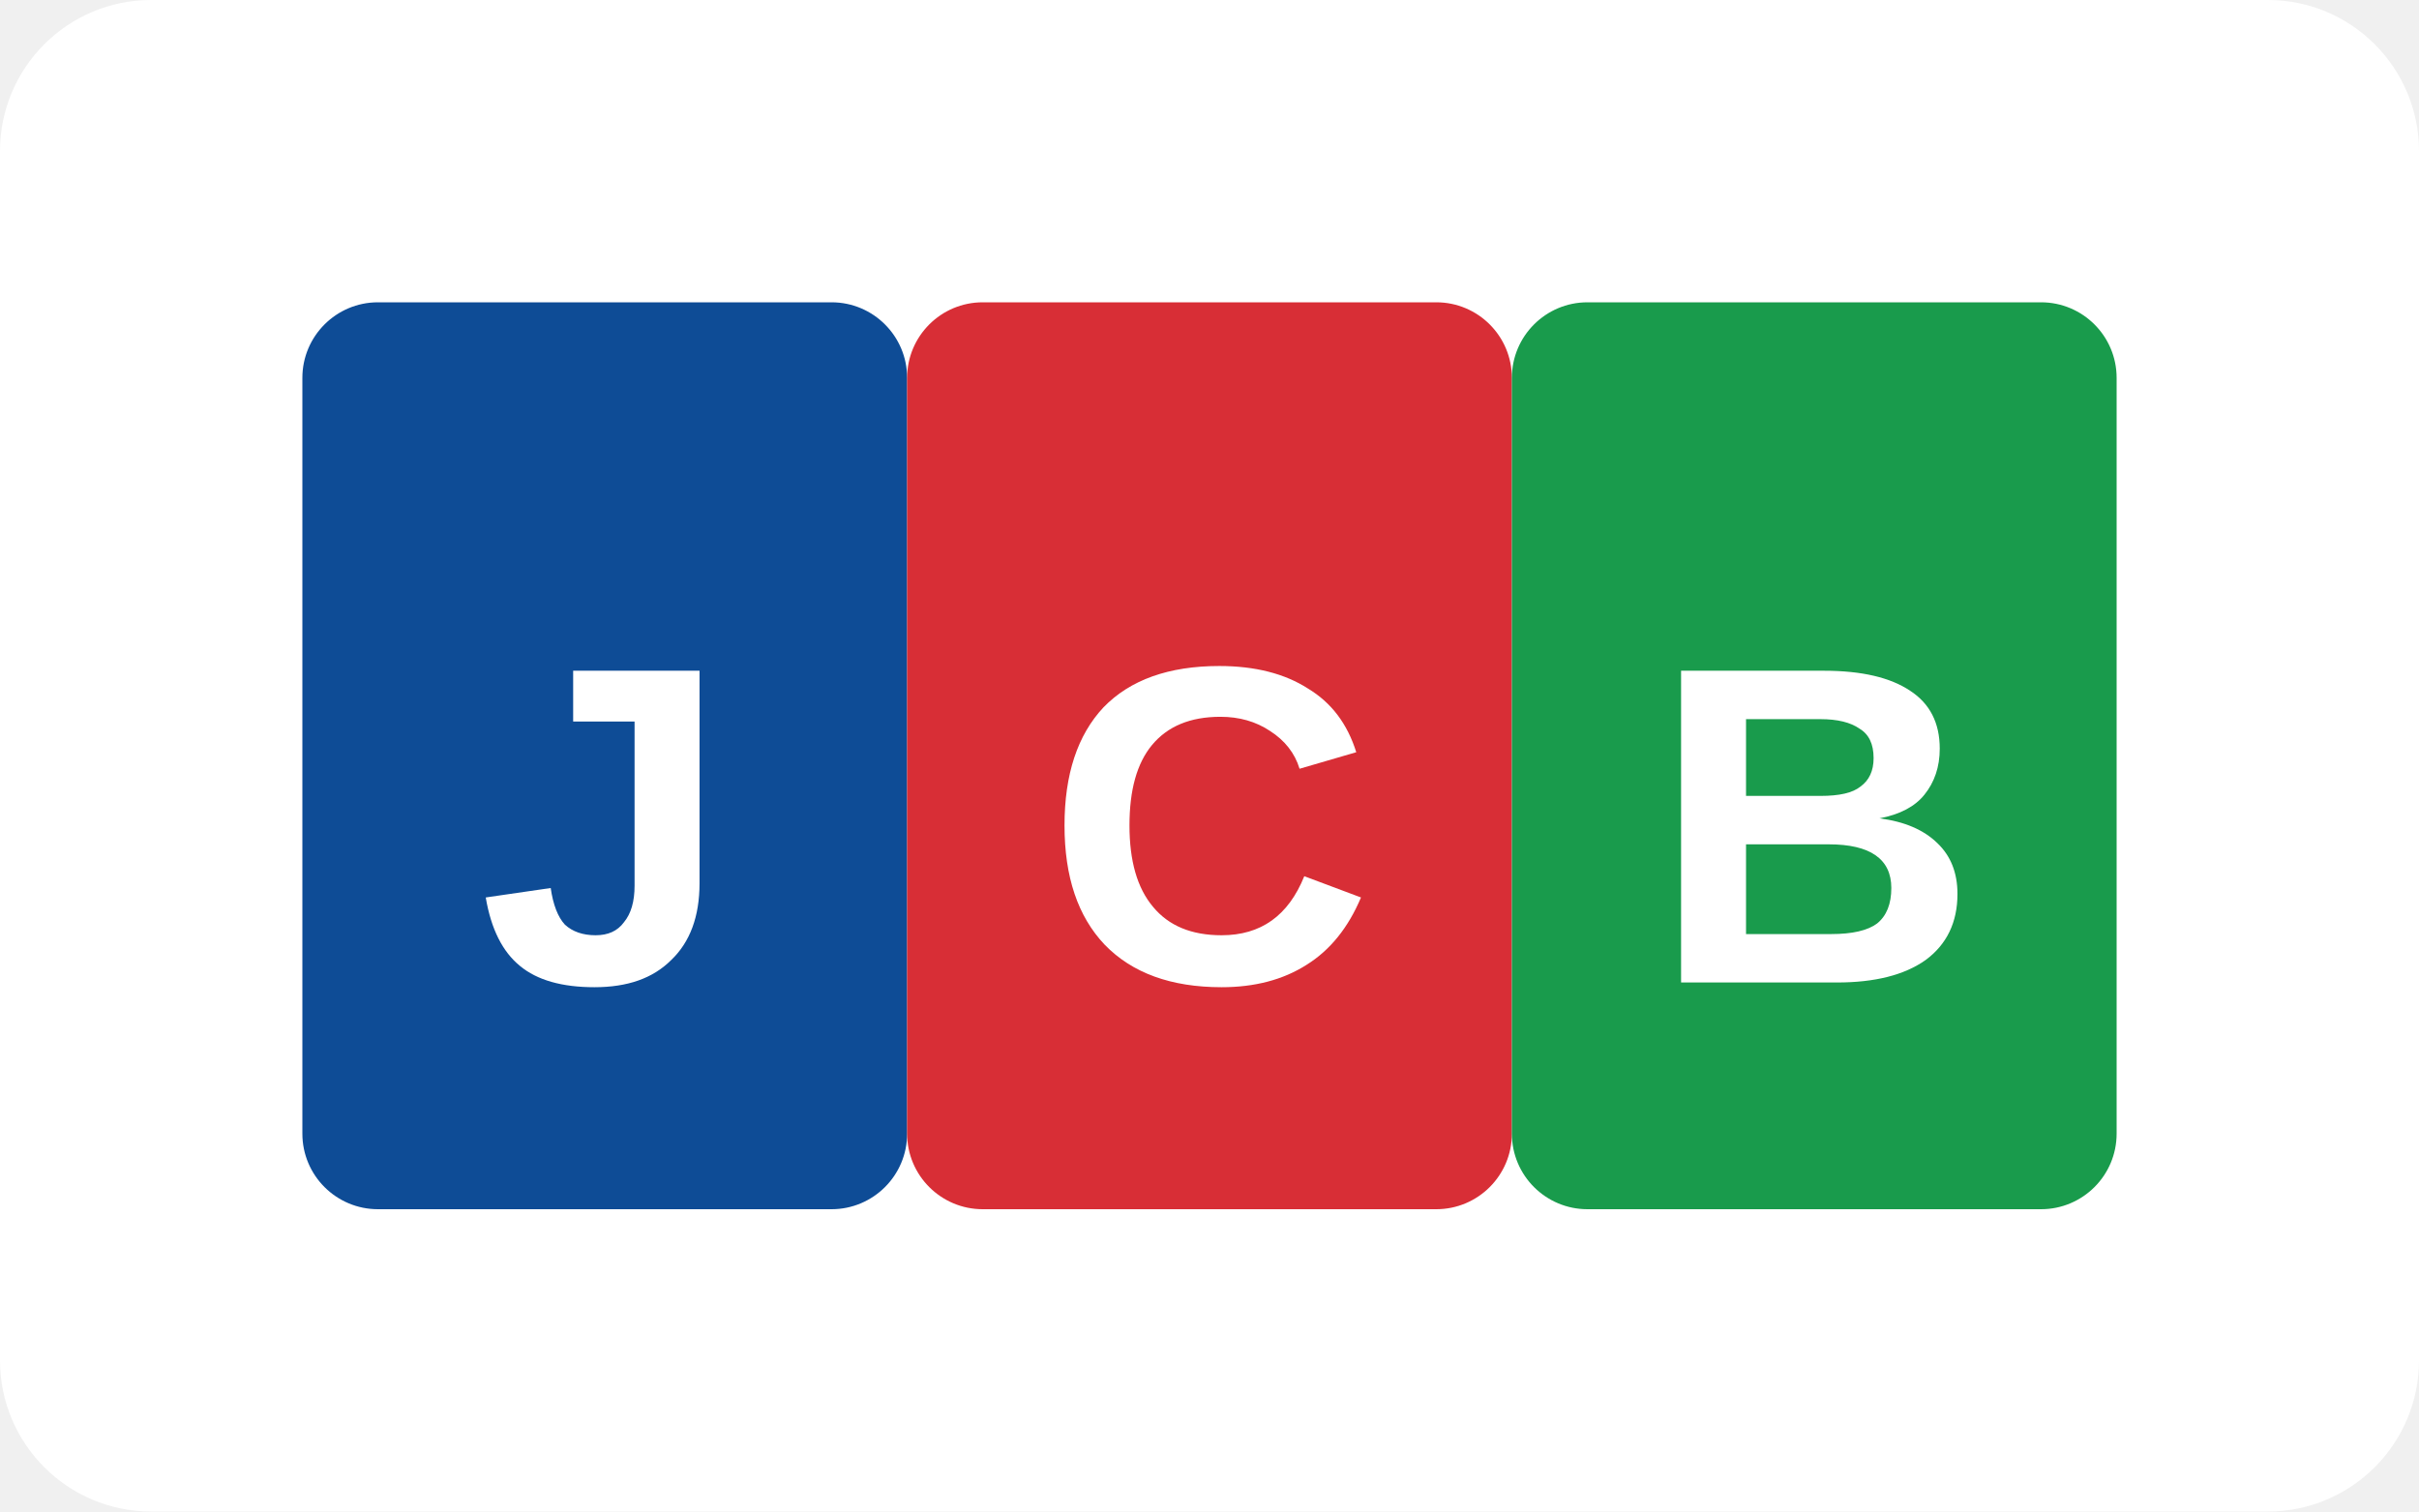
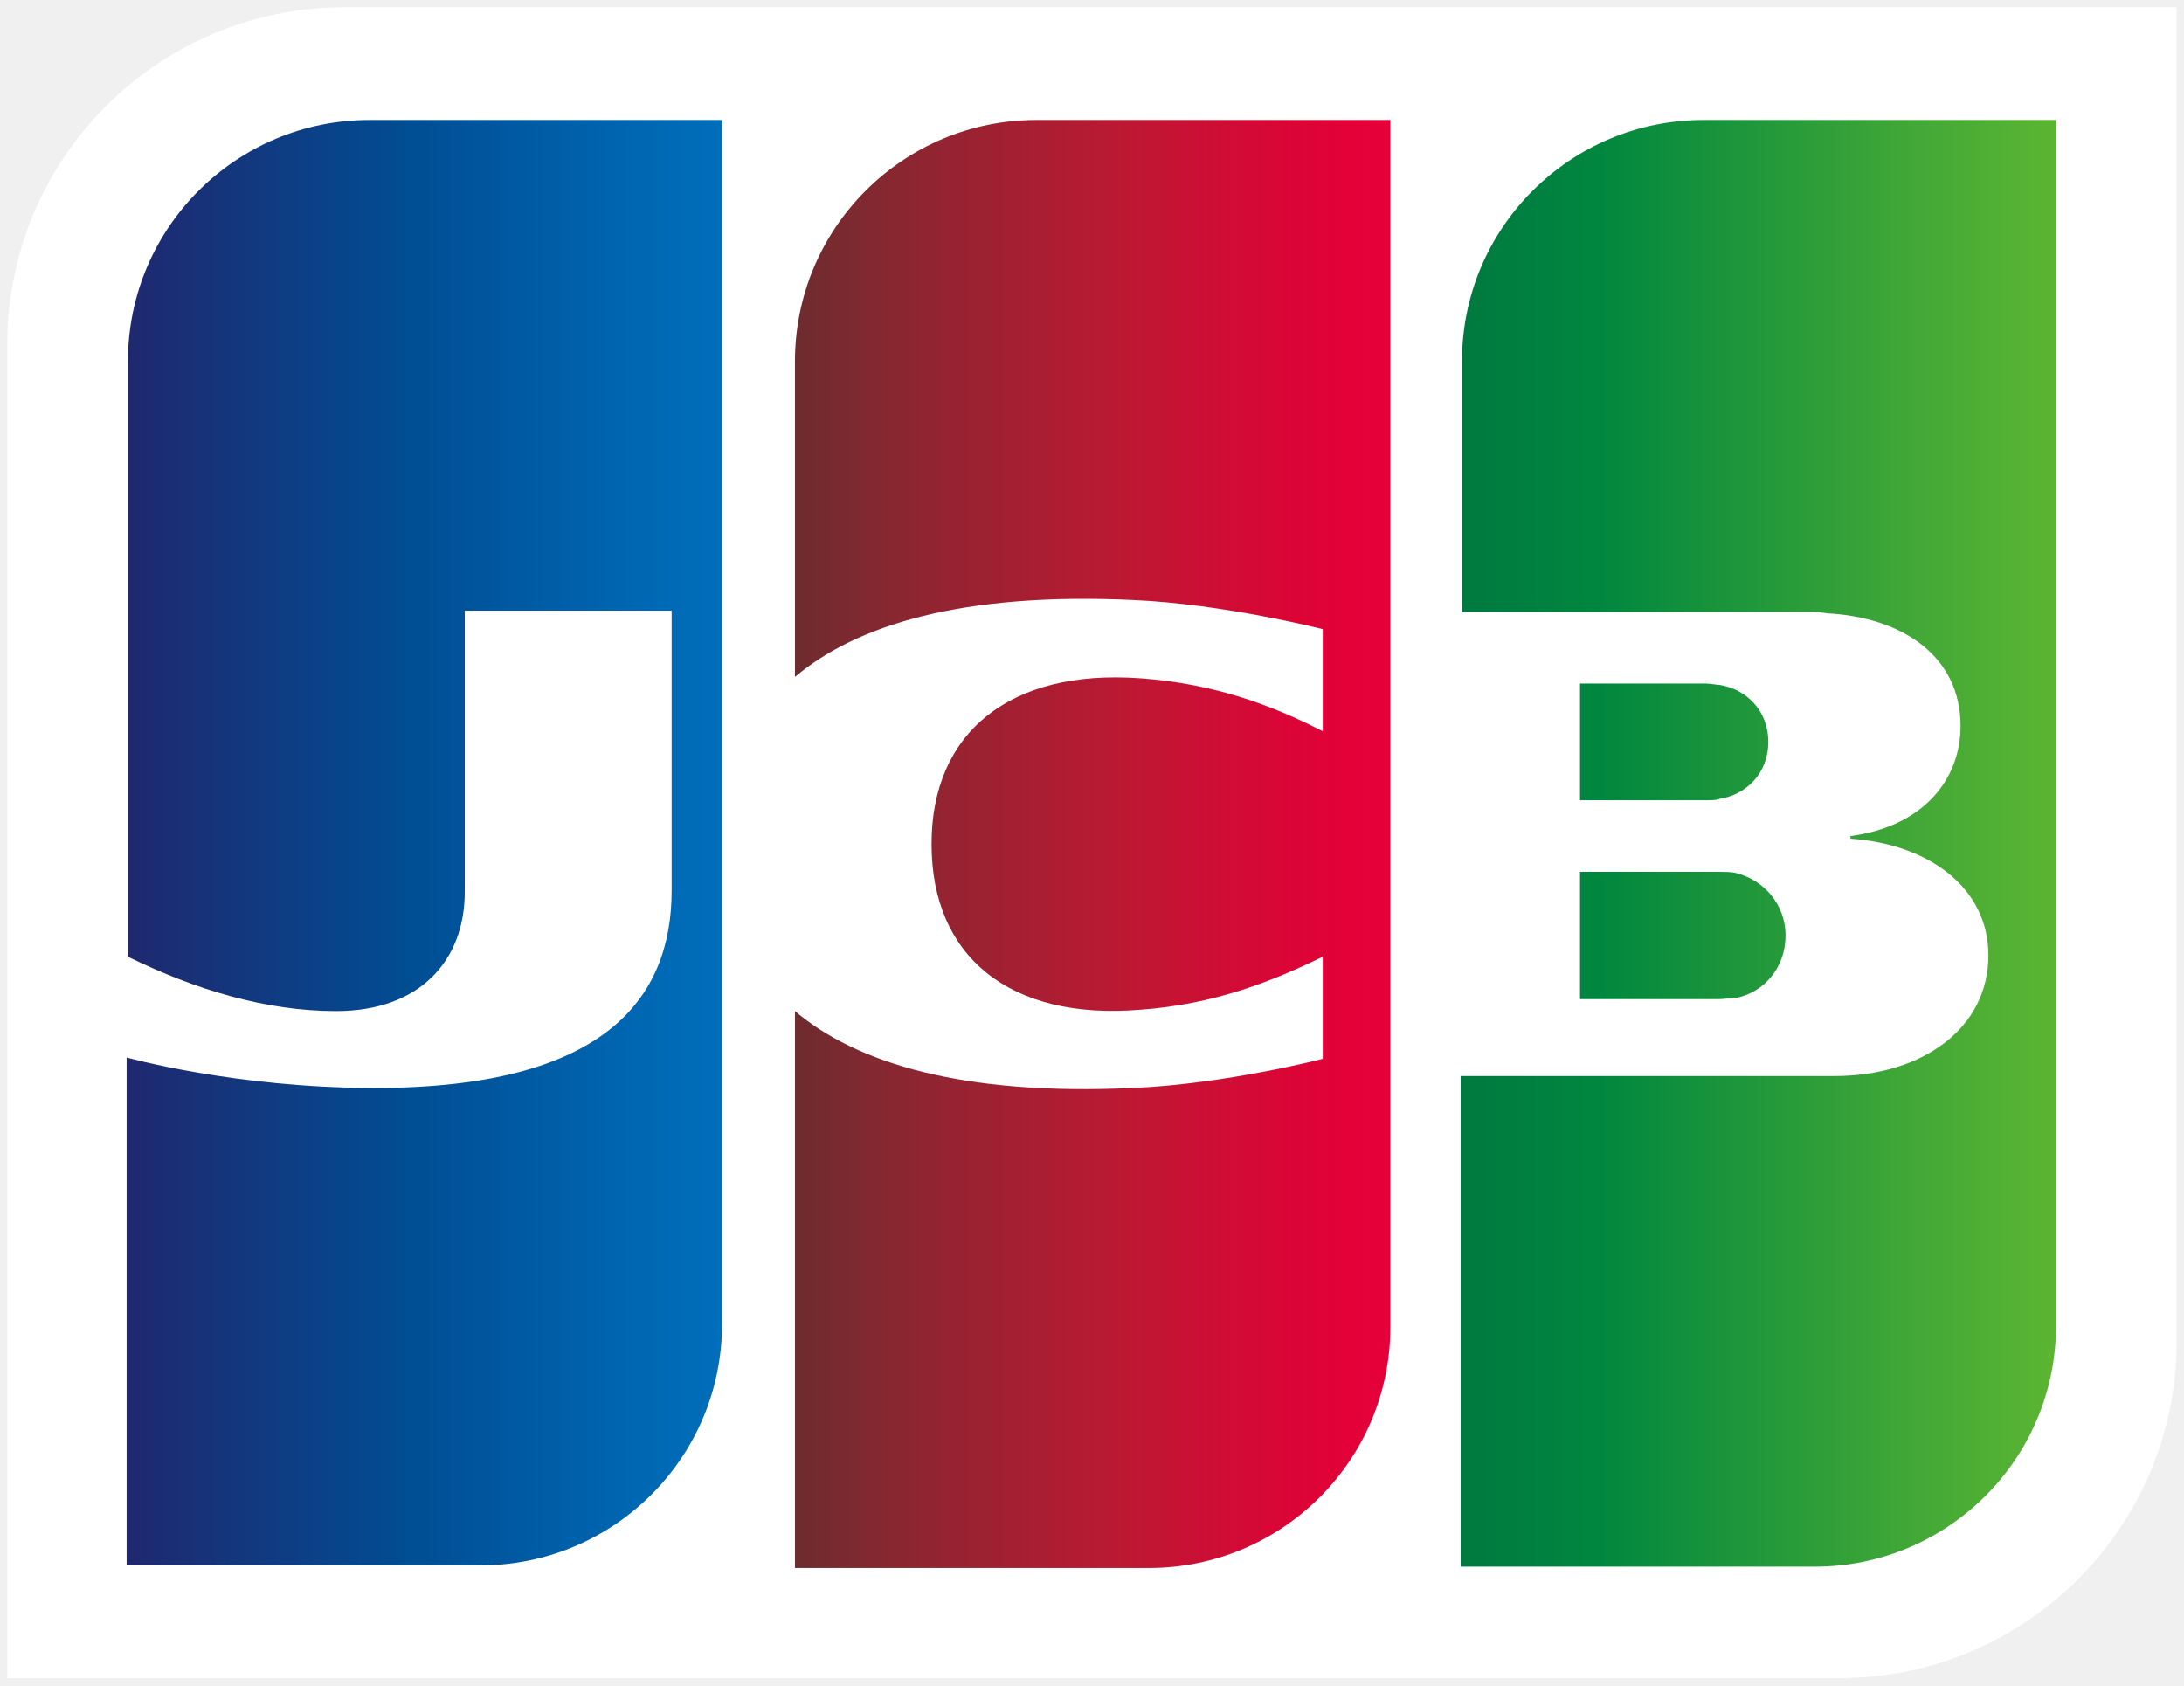
- <svg xmlns="http://www.w3.org/2000/svg" width="32" height="20" fill="none" role="img" aria-label="JCB">
-   <g clip-path="url(#jcbPay_svg__a)">
-     <rect width="32" height="20" fill="#fff" rx="2" />
-     <rect x="4" y="4" width="8" height="12" rx="1" fill="#0E4C96" />
-     <rect x="12" y="4" width="8" height="12" rx="1" fill="#D82E36" />
-     <rect x="20" y="4" width="8" height="12" rx="1" fill="#199B4C" />
-     <text x="8" y="13" font-family="Arial, sans-serif" font-size="6" font-weight="bold" fill="#fff" text-anchor="middle">J</text>
-     <text x="16" y="13" font-family="Arial, sans-serif" font-size="6" font-weight="bold" fill="#fff" text-anchor="middle">C</text>
-     <text x="24" y="13" font-family="Arial, sans-serif" font-size="6" font-weight="bold" fill="#fff" text-anchor="middle">B</text>
+ <svg xmlns="http://www.w3.org/2000/svg" height="231.511" width="300" xml:space="preserve" viewBox="0 0 300 231.511" y="0px" x="0px" id="レイヤー_1" version="1.1">
+   <defs id="defs6422" />
+   <style id="style6319" type="text/css">
+ 	.st0{fill:#FFFFFF;}
+ 	.st1{fill:url(#SVGID_1_);}
+ 	.st2{fill:url(#SVGID_2_);}
+ 	.st3{fill:url(#SVGID_3_);}
+ 	.st4{fill:url(#SVGID_4_);}
+ 	.st5{fill:url(#SVGID_5_);}
+ </style>
+   <g transform="translate(-9.4,96.811)" id="g6321">
+     <g transform="matrix(1.821516,0,0,1.821516,-8.543765,-109.8367)" id="g6323">
+       <path style="fill:#ffffff" id="path6325" d="m 174,108.3 c 0,14 -11.4,25.4 -25.4,25.4 l -138.2,0 0,-100.6 c 0,-14 11.4,-25.4 25.4,-25.4 l 138.2,0 0,100.6 z" class="st0" />
+       <g id="g6327">
+         <linearGradient gradientTransform="matrix(1.125,0,0,1.125,-11.9755,-13.8615)" y2="81.399" x2="157.33" y1="81.399" x1="117.386" gradientUnits="userSpaceOnUse" id="SVGID_1_">
+           <stop id="stop6330" style="stop-color:#007940" offset="0" />
+           <stop id="stop6332" style="stop-color:#00873F" offset="0.229" />
+           <stop id="stop6334" style="stop-color:#40A737" offset="0.743" />
+           <stop id="stop6336" style="stop-color:#5CB531" offset="1" />
+         </linearGradient>
+         <path style="fill:url(#SVGID_1_)" id="path6338" d="m 129,82.5 10.5,0 c 0.3,0 1,-0.1 1.3,-0.1 2,-0.4 3.7,-2.2 3.7,-4.7 0,-2.4 -1.7,-4.2 -3.7,-4.7 -0.3,-0.1 -0.9,-0.1 -1.3,-0.1 l -10.5,0 0,9.6 z" class="st1" />
+         <linearGradient gradientTransform="matrix(1.125,0,0,1.125,-11.9755,-13.8615)" y2="75.171" x2="157.332" y1="75.171" x1="117.384" gradientUnits="userSpaceOnUse" id="SVGID_2_">
+           <stop id="stop6341" style="stop-color:#007940" offset="0" />
+           <stop id="stop6343" style="stop-color:#00873F" offset="0.229" />
+           <stop id="stop6345" style="stop-color:#40A737" offset="0.743" />
+           <stop id="stop6347" style="stop-color:#5CB531" offset="1" />
+         </linearGradient>
+         <path style="fill:url(#SVGID_2_)" id="path6349" d="m 138.3,16.2 c -10,0 -18.2,8.1 -18.2,18.2 l 0,18.9 25.7,0 c 0.6,0 1.3,0 1.8,0.1 5.8,0.3 10.1,3.3 10.1,8.5 0,4.1 -2.9,7.6 -8.3,8.3 l 0,0.2 c 5.9,0.4 10.4,3.7 10.4,8.8 0,5.5 -5,9.1 -11.6,9.1 l -28.2,0 0,37 26.7,0 c 10,0 18.2,-8.1 18.2,-18.2 l 0,-90.9 -26.6,0 z" class="st2" />
+         <linearGradient gradientTransform="matrix(1.125,0,0,1.125,-11.9755,-13.8615)" y2="68.399" x2="157.331" y1="68.399" x1="117.385" gradientUnits="userSpaceOnUse" id="SVGID_3_">
+           <stop id="stop6352" style="stop-color:#007940" offset="0" />
+           <stop id="stop6354" style="stop-color:#00873F" offset="0.229" />
+           <stop id="stop6356" style="stop-color:#40A737" offset="0.743" />
+           <stop id="stop6358" style="stop-color:#5CB531" offset="1" />
+         </linearGradient>
+         <path style="fill:url(#SVGID_3_)" id="path6360" d="m 143.2,63.1 c 0,-2.4 -1.7,-4 -3.7,-4.3 -0.2,0 -0.7,-0.1 -1,-0.1 l -9.5,0 0,8.8 9.5,0 c 0.3,0 0.9,0 1,-0.1 2,-0.3 3.7,-1.9 3.7,-4.3 z" class="st3" />
+       </g>
+       <linearGradient gradientTransform="matrix(1.125,0,0,1.125,-11.9755,-13.8615)" y2="75.171" x2="68.522" y1="75.171" x1="27.959" gradientUnits="userSpaceOnUse" id="SVGID_4_">
+         <stop id="stop6363" style="stop-color:#1F286F" offset="0" />
+         <stop id="stop6365" style="stop-color:#004E94" offset="0.475" />
+         <stop id="stop6367" style="stop-color:#0066B1" offset="0.826" />
+         <stop id="stop6369" style="stop-color:#006FBC" offset="1" />
+       </linearGradient>
+       <path style="fill:url(#SVGID_4_)" id="path6371" d="m 37.7,16.2 c -10,0 -18.2,8.1 -18.2,18.2 l 0,44.9 c 5.1,2.5 10.4,4.1 15.7,4.1 6.3,0 9.7,-3.8 9.7,-9 l 0,-21.2 15.6,0 0,21.1 c 0,8.2 -5.1,14.9 -22.4,14.9 -10.5,0 -18.7,-2.3 -18.7,-2.3 l 0,38.3 26.7,0 c 10,0 18.2,-8.1 18.2,-18.2 l 0,-90.8 -26.6,0 z" class="st4" />
+       <linearGradient gradientTransform="matrix(1.125,0,0,1.125,-11.9755,-13.8615)" y2="75.171" x2="111.855" y1="75.171" x1="72.46" gradientUnits="userSpaceOnUse" id="SVGID_5_">
+         <stop id="stop6374" style="stop-color:#6C2C2F" offset="0" />
+         <stop id="stop6376" style="stop-color:#882730" offset="0.173" />
+         <stop id="stop6378" style="stop-color:#BE1833" offset="0.573" />
+         <stop id="stop6380" style="stop-color:#DC0436" offset="0.859" />
+         <stop id="stop6382" style="stop-color:#E60039" offset="1" />
+       </linearGradient>
+       <path style="fill:url(#SVGID_5_)" id="path6384" d="m 88,16.2 c -10,0 -18.2,8.1 -18.2,18.2 l 0,23.8 c 4.6,-3.9 12.6,-6.4 25.5,-5.8 6.9,0.3 14.3,2.2 14.3,2.2 l 0,7.7 c -3.7,-1.9 -8.1,-3.6 -13.8,-4 -9.8,-0.7 -15.7,4.1 -15.7,12.5 0,8.5 5.9,13.3 15.7,12.5 5.7,-0.4 10.1,-2.2 13.8,-4 l 0,7.7 c 0,0 -7.3,1.9 -14.3,2.2 -12.9,0.6 -20.9,-1.9 -25.5,-5.8 l 0,42 26.7,0 c 10,0 18.2,-8.1 18.2,-18.2 l 0,-91 -26.7,0 z" class="st5" />
+     </g>
+     <g id="g6386" />
  </g>
-   <defs>
-     <clipPath id="jcbPay_svg__a">
-       <rect width="32" height="20" fill="#fff" rx="2" />
-     </clipPath>
-   </defs>
</svg>
